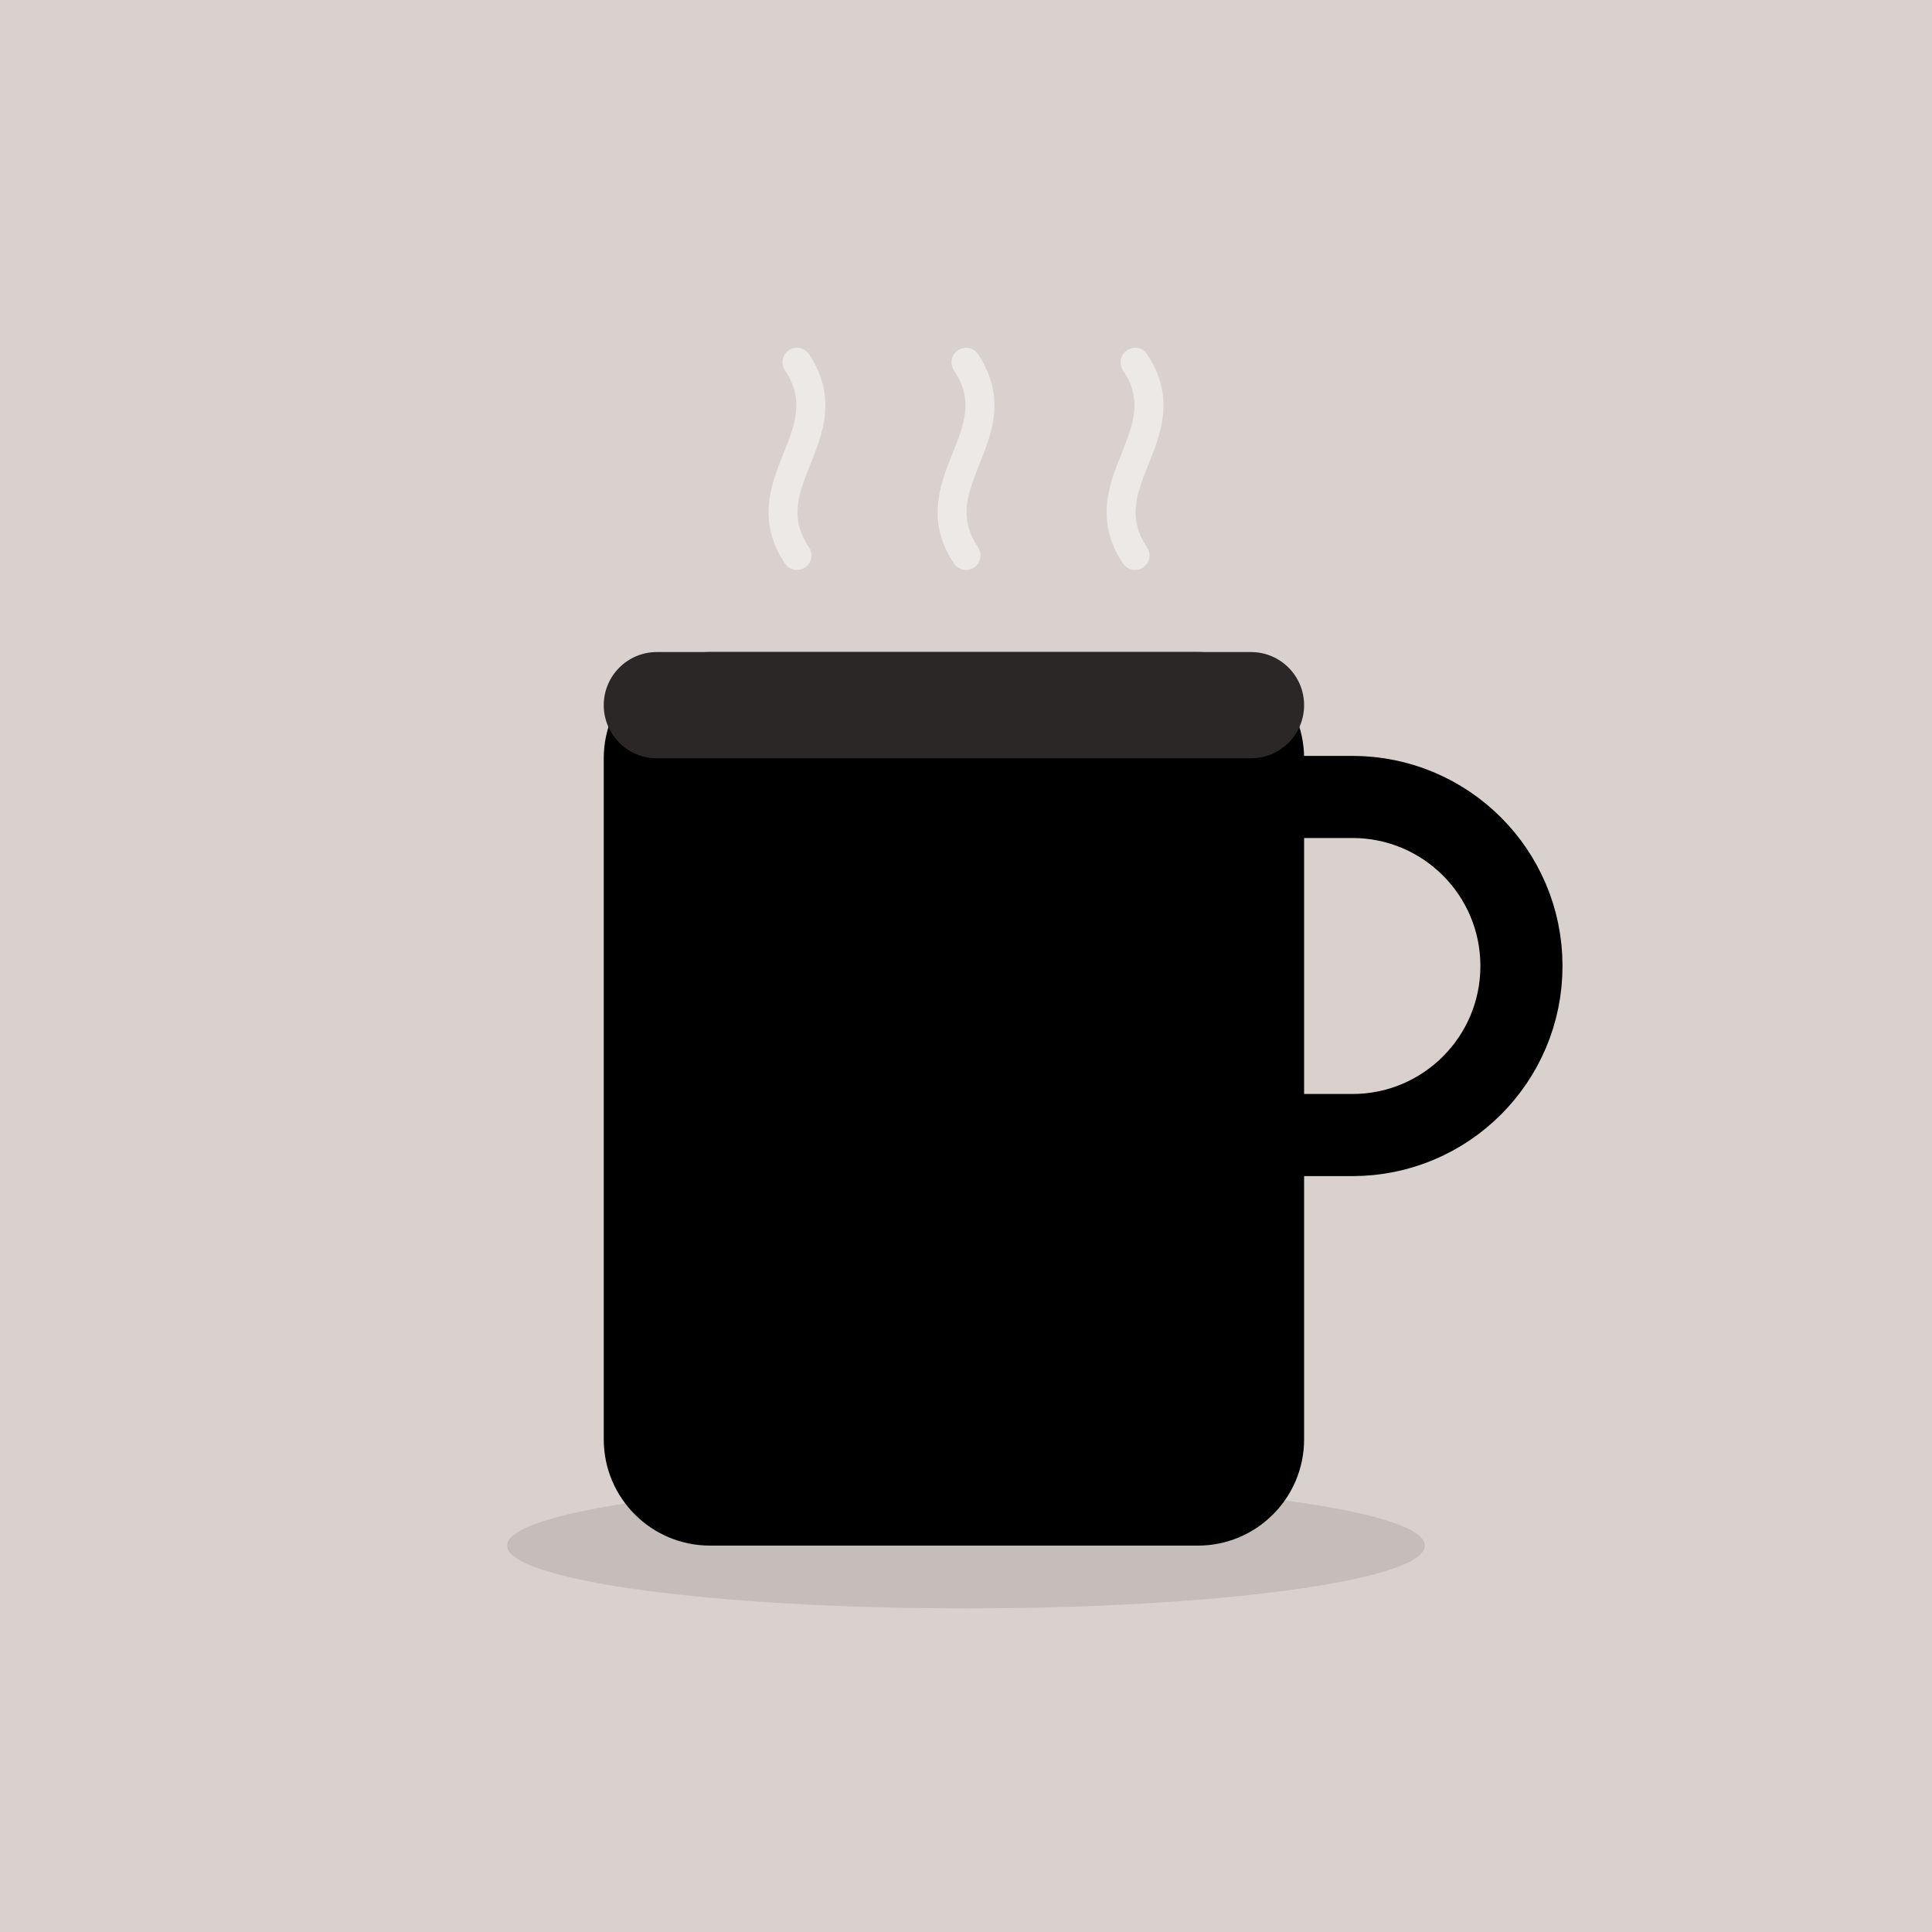
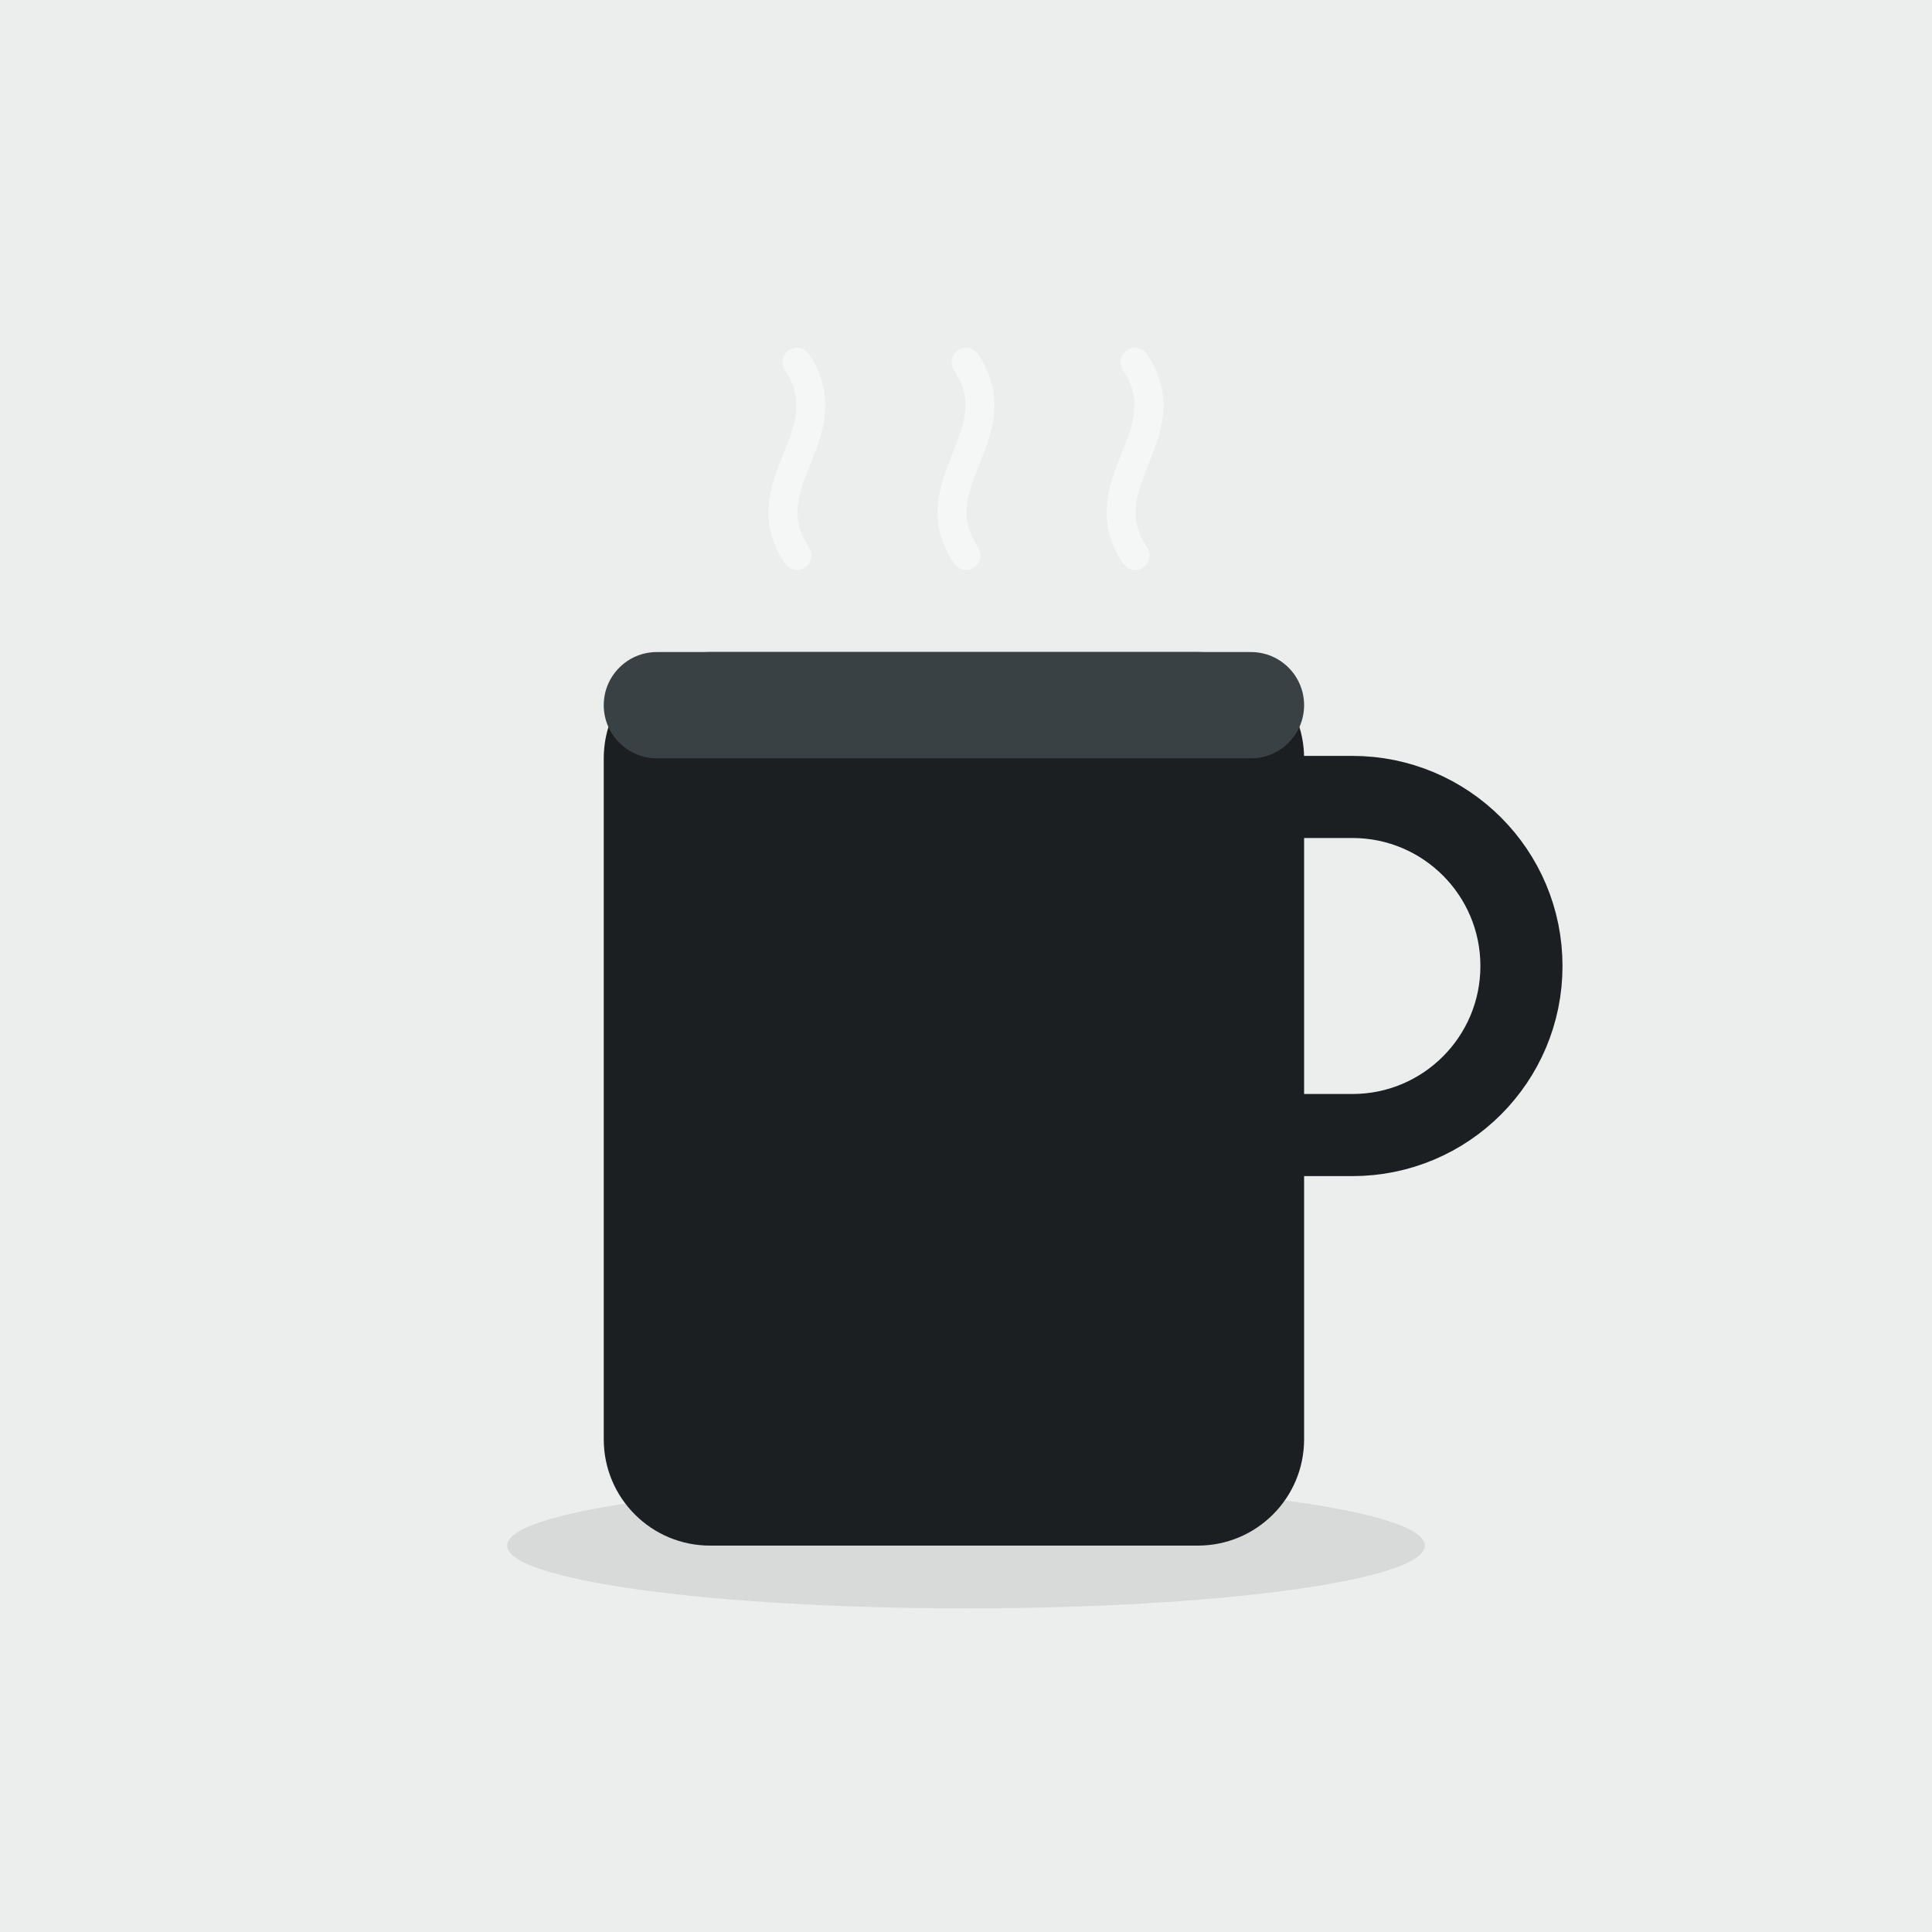
<svg xmlns="http://www.w3.org/2000/svg" viewBox="0 0 800 800" width="800" height="800">
-   <rect width="800" height="800" fill="#D9D1CE" />
-   <ellipse cx="400" cy="640" rx="190" ry="26" fill="#000000" opacity="0.10" />
-   <path d="M520 330h40a70 70 0 0 1 0 140h-40" fill="none" stroke="#000000" stroke-width="34" />
-   <rect x="250" y="270" width="290" height="370" rx="44" fill="#000000" />
-   <rect x="250" y="270" width="290" height="44" rx="22" fill="#2B2727" />
-   <path d="M330 230c-20-30 20-50 0-80M400 230c-20-30 20-50 0-80M470 230c-20-30 20-50 0-80" fill="none" stroke="#F1EFEE" stroke-width="12" stroke-linecap="round" opacity="0.8" />
+   <rect width="800" height="800" fill="#ECEEEE" />
+   <ellipse cx="400" cy="640" rx="190" ry="26" fill="#1B1F22" opacity="0.10" />
+   <path d="M520 330h40a70 70 0 0 1 0 140h-40" fill="none" stroke="#1B1F22" stroke-width="34" />
+   <rect x="250" y="270" width="290" height="370" rx="44" fill="#1B1F22" />
+   <rect x="250" y="270" width="290" height="44" rx="22" fill="#3A4145" />
+   <path d="M330 230c-20-30 20-50 0-80M400 230c-20-30 20-50 0-80M470 230c-20-30 20-50 0-80" fill="none" stroke="#F7F8F8" stroke-width="12" stroke-linecap="round" opacity="0.8" />
</svg>
